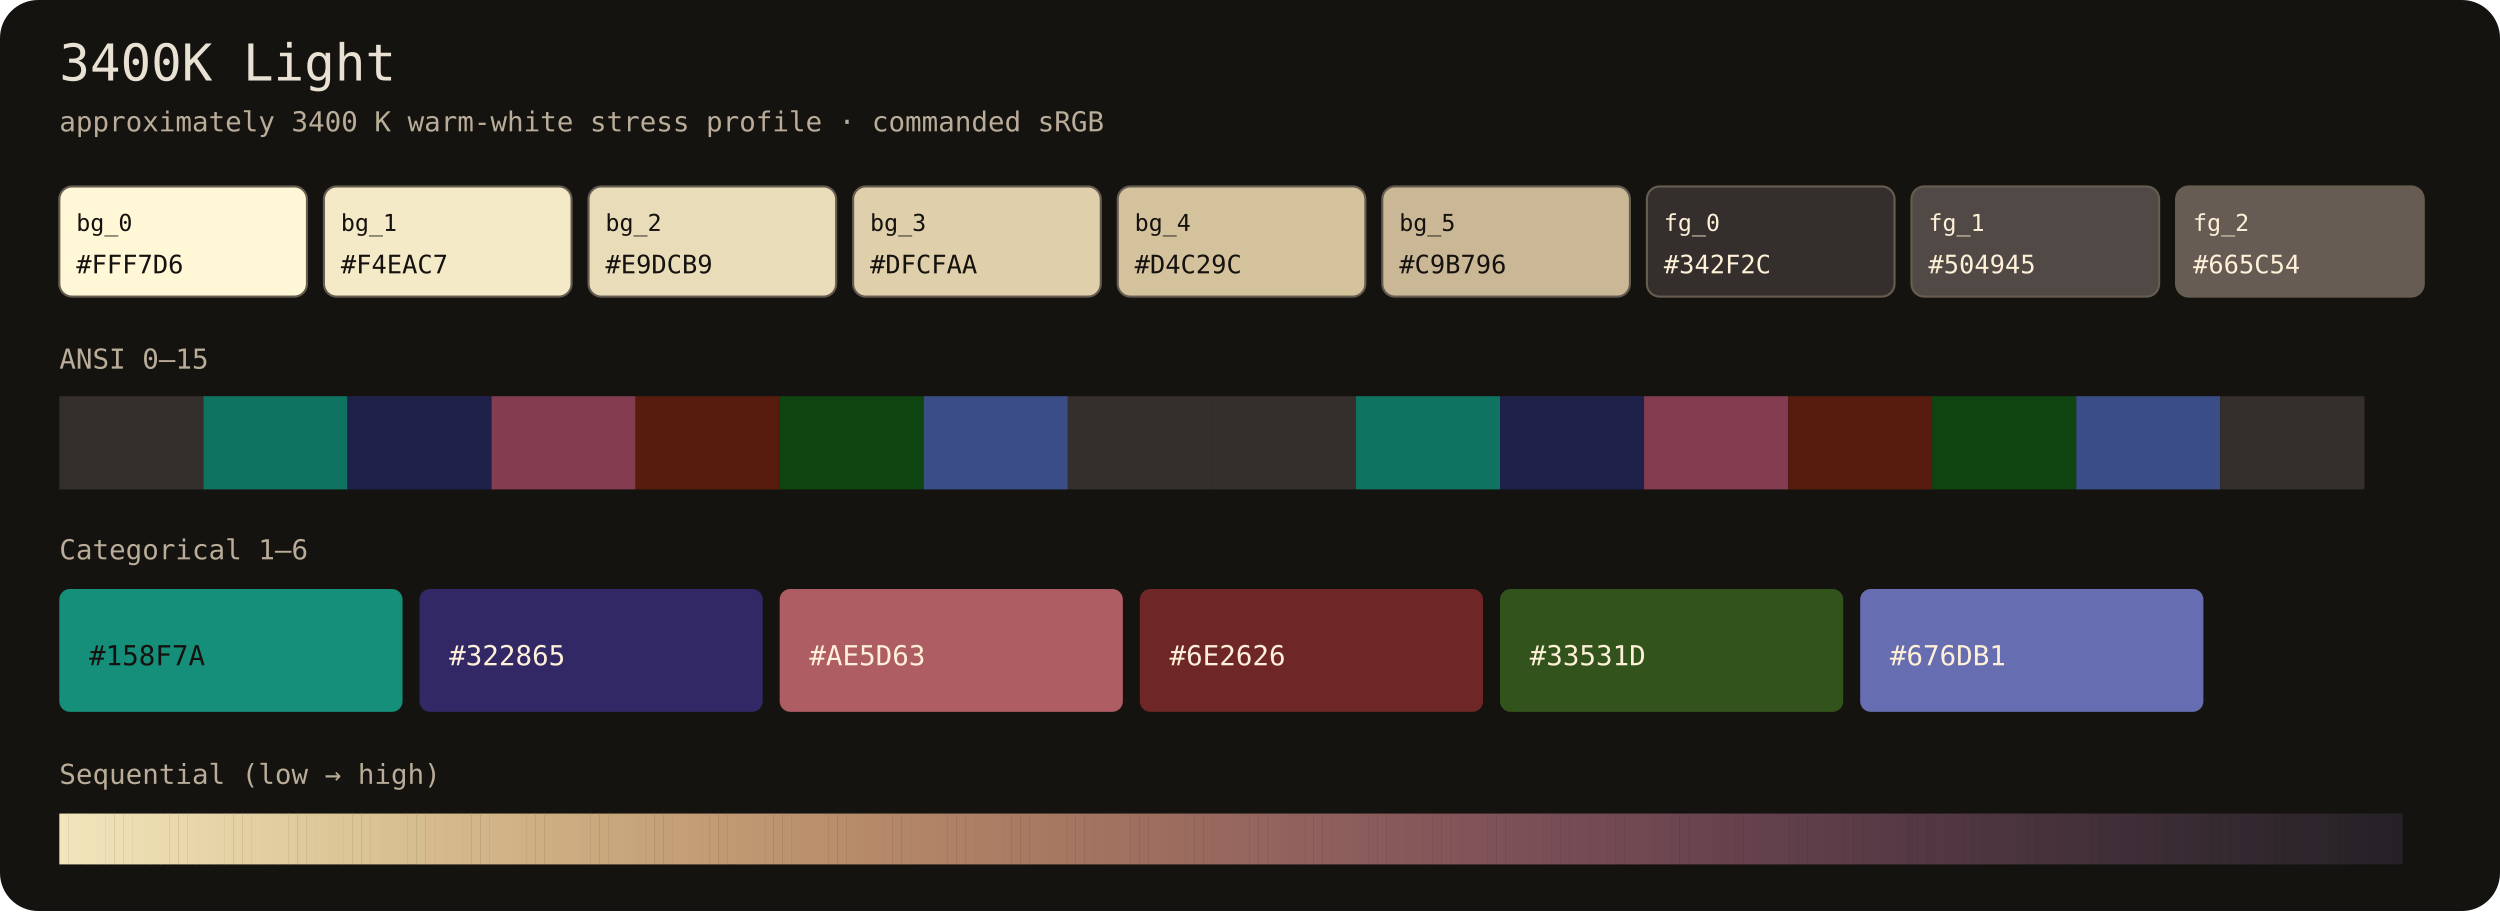
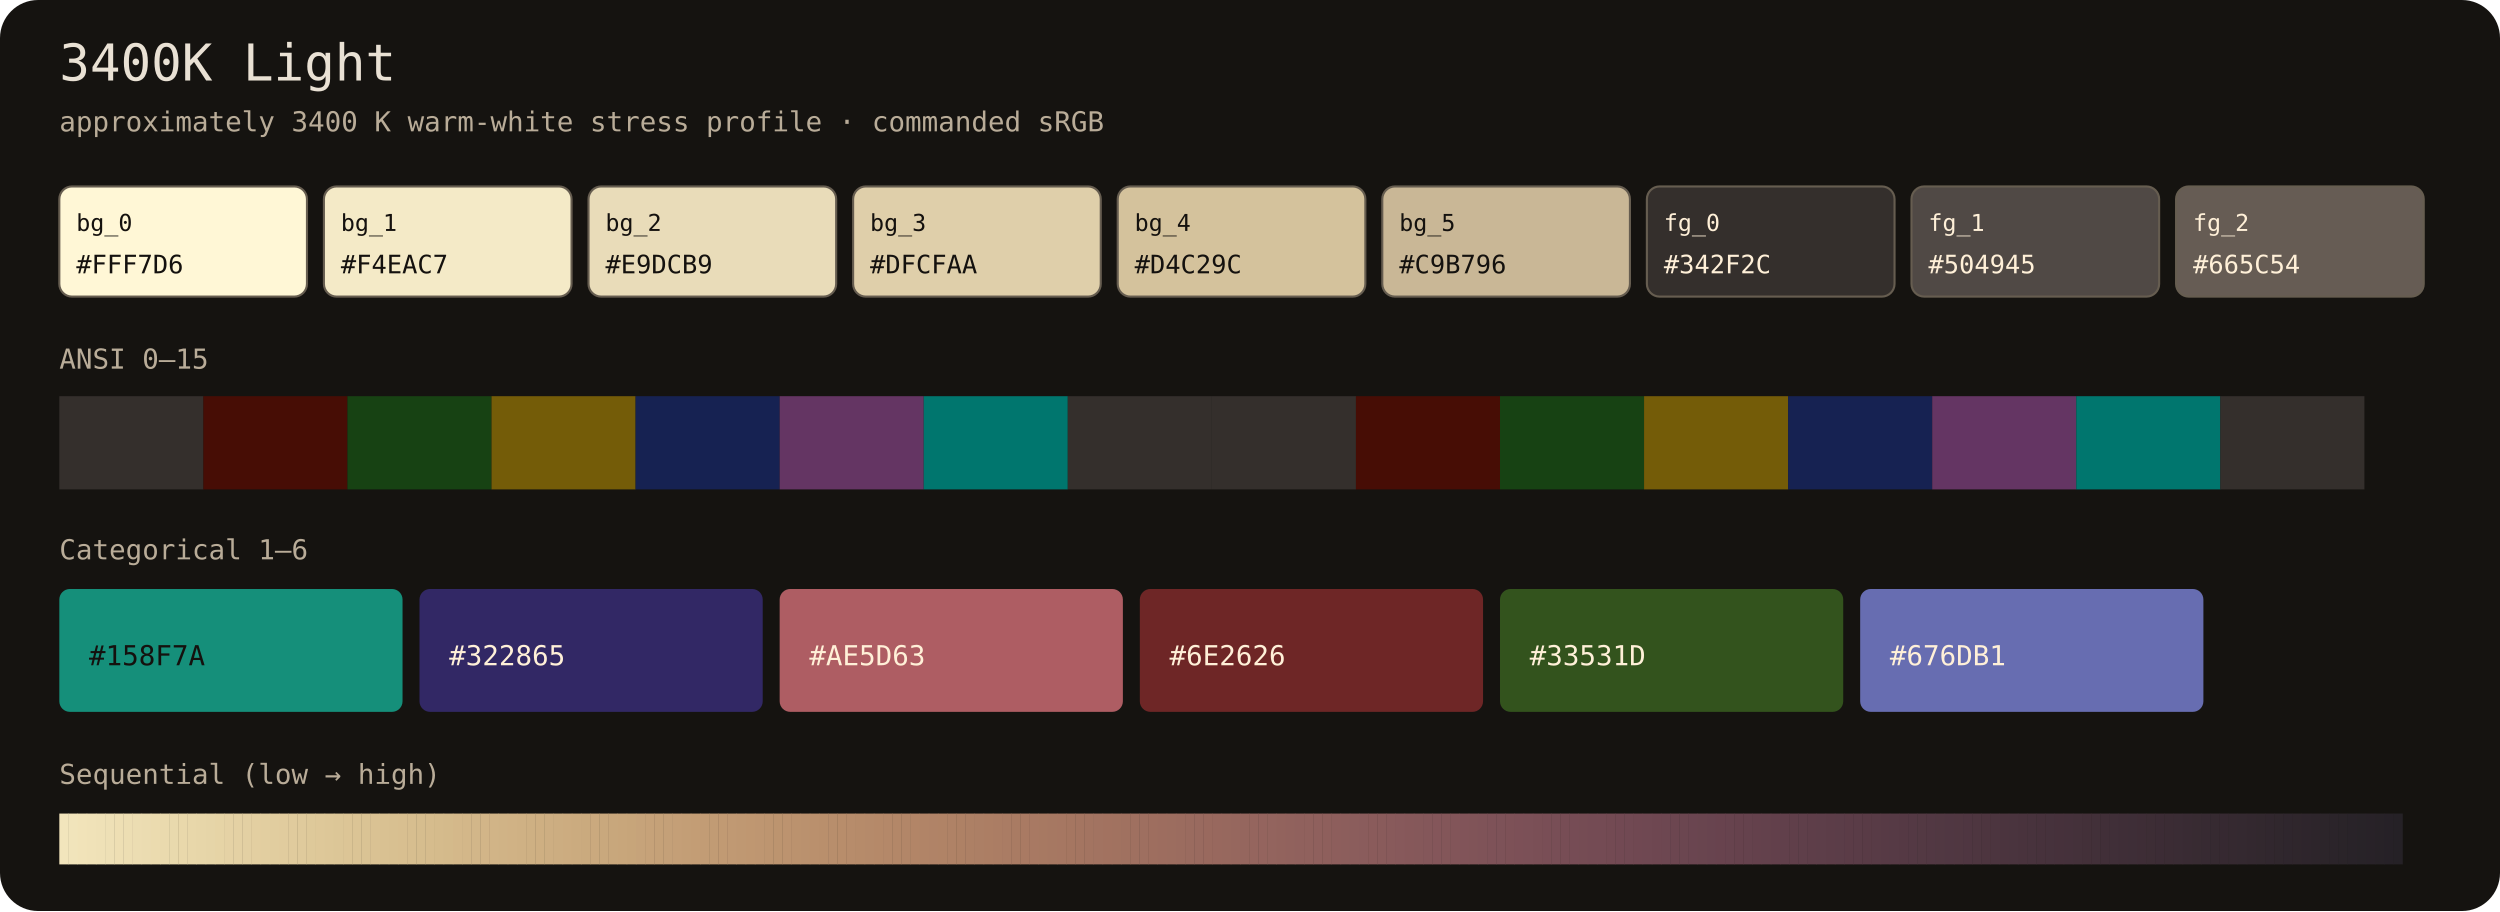
<svg xmlns="http://www.w3.org/2000/svg" width="1180" height="430" viewBox="0 0 1180 430">
  <rect width="100%" height="100%" rx="18" fill="#151310" />
  <text x="28" y="38" fill="#E9E1D4" font-size="24" font-family="ui-monospace, SFMono-Regular, Menlo, monospace">3400K Light</text>
  <text x="28" y="62" fill="#B9AC98" font-size="13" font-family="ui-monospace, SFMono-Regular, Menlo, monospace">approximately 3400 K warm-white stress profile · commanded sRGB</text>
  <rect x="28.00" y="88" width="116.89" height="52" rx="6" fill="#FFF7D6" stroke="#665D50" />
  <text x="36" y="109" fill="#14110E" font-size="11" font-family="ui-monospace, SFMono-Regular, Menlo, monospace">bg_0</text>
  <text x="36" y="129" fill="#14110E" font-size="12" font-family="ui-monospace, SFMono-Regular, Menlo, monospace">#FFF7D6</text>
  <rect x="152.89" y="88" width="116.89" height="52" rx="6" fill="#F4EAC7" stroke="#665D50" />
  <text x="160.889" y="109" fill="#14110E" font-size="11" font-family="ui-monospace, SFMono-Regular, Menlo, monospace">bg_1</text>
  <text x="160.889" y="129" fill="#14110E" font-size="12" font-family="ui-monospace, SFMono-Regular, Menlo, monospace">#F4EAC7</text>
  <rect x="277.78" y="88" width="116.89" height="52" rx="6" fill="#E9DCB9" stroke="#665D50" />
  <text x="285.778" y="109" fill="#14110E" font-size="11" font-family="ui-monospace, SFMono-Regular, Menlo, monospace">bg_2</text>
  <text x="285.778" y="129" fill="#14110E" font-size="12" font-family="ui-monospace, SFMono-Regular, Menlo, monospace">#E9DCB9</text>
  <rect x="402.67" y="88" width="116.89" height="52" rx="6" fill="#DFCFAA" stroke="#665D50" />
  <text x="410.667" y="109" fill="#14110E" font-size="11" font-family="ui-monospace, SFMono-Regular, Menlo, monospace">bg_3</text>
  <text x="410.667" y="129" fill="#14110E" font-size="12" font-family="ui-monospace, SFMono-Regular, Menlo, monospace">#DFCFAA</text>
  <rect x="527.56" y="88" width="116.89" height="52" rx="6" fill="#D4C29C" stroke="#665D50" />
  <text x="535.556" y="109" fill="#14110E" font-size="11" font-family="ui-monospace, SFMono-Regular, Menlo, monospace">bg_4</text>
  <text x="535.556" y="129" fill="#14110E" font-size="12" font-family="ui-monospace, SFMono-Regular, Menlo, monospace">#D4C29C</text>
  <rect x="652.44" y="88" width="116.89" height="52" rx="6" fill="#C9B796" stroke="#665D50" />
  <text x="660.444" y="109" fill="#14110E" font-size="11" font-family="ui-monospace, SFMono-Regular, Menlo, monospace">bg_5</text>
  <text x="660.444" y="129" fill="#14110E" font-size="12" font-family="ui-monospace, SFMono-Regular, Menlo, monospace">#C9B796</text>
  <rect x="777.33" y="88" width="116.89" height="52" rx="6" fill="#342F2C" stroke="#665D50" />
  <text x="785.333" y="109" fill="#FFF0D8" font-size="11" font-family="ui-monospace, SFMono-Regular, Menlo, monospace">fg_0</text>
  <text x="785.333" y="129" fill="#FFF0D8" font-size="12" font-family="ui-monospace, SFMono-Regular, Menlo, monospace">#342F2C</text>
  <rect x="902.22" y="88" width="116.89" height="52" rx="6" fill="#504945" stroke="#665D50" />
  <text x="910.222" y="109" fill="#FFF0D8" font-size="11" font-family="ui-monospace, SFMono-Regular, Menlo, monospace">fg_1</text>
  <text x="910.222" y="129" fill="#FFF0D8" font-size="12" font-family="ui-monospace, SFMono-Regular, Menlo, monospace">#504945</text>
  <rect x="1027.11" y="88" width="116.89" height="52" rx="6" fill="#665C54" stroke="#665D50" />
  <text x="1035.111" y="109" fill="#FFF0D8" font-size="11" font-family="ui-monospace, SFMono-Regular, Menlo, monospace">fg_2</text>
  <text x="1035.111" y="129" fill="#FFF0D8" font-size="12" font-family="ui-monospace, SFMono-Regular, Menlo, monospace">#665C54</text>
  <text x="28" y="174" fill="#B9AC98" font-size="13" font-family="ui-monospace, SFMono-Regular, Menlo, monospace">ANSI 0–15</text>
  <rect x="28" y="187" width="68" height="44" fill="#342F2C" />
-   <rect x="96" y="187" width="68" height="44" fill="#0E7361" />
-   <rect x="164" y="187" width="68" height="44" fill="#20214A" />
-   <rect x="232" y="187" width="68" height="44" fill="#833C50" />
-   <rect x="300" y="187" width="68" height="44" fill="#571C0D" />
-   <rect x="368" y="187" width="68" height="44" fill="#0F4510" />
-   <rect x="436" y="187" width="68" height="44" fill="#3B4D87" />
+   <rect x="96" y="187" width="68" height="44" fill="#470D05" />
+   <rect x="164" y="187" width="68" height="44" fill="#174213" />
+   <rect x="232" y="187" width="68" height="44" fill="#745C08" />
+   <rect x="300" y="187" width="68" height="44" fill="#162252" />
+   <rect x="368" y="187" width="68" height="44" fill="#643563" />
+   <rect x="436" y="187" width="68" height="44" fill="#00766E" />
  <rect x="504" y="187" width="68" height="44" fill="#342F2C" />
  <rect x="572" y="187" width="68" height="44" fill="#342F2C" />
-   <rect x="640" y="187" width="68" height="44" fill="#0E7361" />
-   <rect x="708" y="187" width="68" height="44" fill="#20214A" />
-   <rect x="776" y="187" width="68" height="44" fill="#833C50" />
-   <rect x="844" y="187" width="68" height="44" fill="#571C0D" />
-   <rect x="912" y="187" width="68" height="44" fill="#0F4510" />
-   <rect x="980" y="187" width="68" height="44" fill="#3B4D87" />
+   <rect x="640" y="187" width="68" height="44" fill="#470D05" />
+   <rect x="708" y="187" width="68" height="44" fill="#174213" />
+   <rect x="776" y="187" width="68" height="44" fill="#745C08" />
+   <rect x="844" y="187" width="68" height="44" fill="#162252" />
+   <rect x="912" y="187" width="68" height="44" fill="#643563" />
+   <rect x="980" y="187" width="68" height="44" fill="#00766E" />
  <rect x="1048" y="187" width="68" height="44" fill="#342F2C" />
  <text x="28" y="264" fill="#B9AC98" font-size="13" font-family="ui-monospace, SFMono-Regular, Menlo, monospace">Categorical 1–6</text>
  <rect x="28" y="278" width="162" height="58" rx="5" fill="#158F7A" />
  <text x="42" y="314" fill="#14110E" font-size="13" font-family="ui-monospace, SFMono-Regular, Menlo, monospace">#158F7A</text>
  <rect x="198" y="278" width="162" height="58" rx="5" fill="#322865" />
  <text x="212" y="314" fill="#FFF0D8" font-size="13" font-family="ui-monospace, SFMono-Regular, Menlo, monospace">#322865</text>
  <rect x="368" y="278" width="162" height="58" rx="5" fill="#AE5D63" />
  <text x="382" y="314" fill="#FFF0D8" font-size="13" font-family="ui-monospace, SFMono-Regular, Menlo, monospace">#AE5D63</text>
  <rect x="538" y="278" width="162" height="58" rx="5" fill="#6E2626" />
  <text x="552" y="314" fill="#FFF0D8" font-size="13" font-family="ui-monospace, SFMono-Regular, Menlo, monospace">#6E2626</text>
  <rect x="708" y="278" width="162" height="58" rx="5" fill="#33531D" />
  <text x="722" y="314" fill="#FFF0D8" font-size="13" font-family="ui-monospace, SFMono-Regular, Menlo, monospace">#33531D</text>
  <rect x="878" y="278" width="162" height="58" rx="5" fill="#676DB1" />
  <text x="892" y="314" fill="#FFF0D8" font-size="13" font-family="ui-monospace, SFMono-Regular, Menlo, monospace">#676DB1</text>
  <text x="28" y="370" fill="#B9AC98" font-size="13" font-family="ui-monospace, SFMono-Regular, Menlo, monospace">Sequential (low → high)</text>
  <rect x="28.00" y="384" width="4.5" height="24" fill="#F2E5BC" />
  <rect x="32.32" y="384" width="4.5" height="24" fill="#F1E4BB" />
  <rect x="36.64" y="384" width="4.5" height="24" fill="#F1E3B9" />
  <rect x="40.96" y="384" width="4.5" height="24" fill="#F0E2B8" />
  <rect x="45.28" y="384" width="4.5" height="24" fill="#EFE1B7" />
  <rect x="49.60" y="384" width="4.5" height="24" fill="#EEE0B6" />
  <rect x="53.92" y="384" width="4.5" height="24" fill="#EEDFB4" />
  <rect x="58.24" y="384" width="4.5" height="24" fill="#EDDEB3" />
  <rect x="62.56" y="384" width="4.5" height="24" fill="#ECDDB2" />
  <rect x="66.88" y="384" width="4.5" height="24" fill="#EBDCB1" />
  <rect x="71.20" y="384" width="4.5" height="24" fill="#EBDBAF" />
  <rect x="75.52" y="384" width="4.5" height="24" fill="#EADAAE" />
  <rect x="79.84" y="384" width="4.5" height="24" fill="#E9D9AD" />
  <rect x="84.16" y="384" width="4.5" height="24" fill="#E9D8AB" />
  <rect x="88.48" y="384" width="4.5" height="24" fill="#E8D7AA" />
  <rect x="92.80" y="384" width="4.5" height="24" fill="#E7D6A9" />
  <rect x="97.12" y="384" width="4.5" height="24" fill="#E6D5A8" />
  <rect x="101.44" y="384" width="4.5" height="24" fill="#E6D4A6" />
  <rect x="105.76" y="384" width="4.5" height="24" fill="#E5D2A5" />
  <rect x="110.08" y="384" width="4.5" height="24" fill="#E4D1A4" />
  <rect x="114.40" y="384" width="4.5" height="24" fill="#E3D0A3" />
  <rect x="118.72" y="384" width="4.5" height="24" fill="#E3CFA1" />
  <rect x="123.04" y="384" width="4.5" height="24" fill="#E2CEA0" />
  <rect x="127.36" y="384" width="4.5" height="24" fill="#E1CD9F" />
  <rect x="131.68" y="384" width="4.5" height="24" fill="#E1CC9E" />
  <rect x="136.00" y="384" width="4.5" height="24" fill="#E0CB9D" />
  <rect x="140.32" y="384" width="4.5" height="24" fill="#DFCA9C" />
  <rect x="144.64" y="384" width="4.5" height="24" fill="#DEC99A" />
  <rect x="148.96" y="384" width="4.5" height="24" fill="#DEC899" />
  <rect x="153.28" y="384" width="4.5" height="24" fill="#DDC798" />
  <rect x="157.60" y="384" width="4.5" height="24" fill="#DCC697" />
  <rect x="161.92" y="384" width="4.5" height="24" fill="#DCC596" />
  <rect x="166.24" y="384" width="4.5" height="24" fill="#DBC495" />
  <rect x="170.56" y="384" width="4.5" height="24" fill="#DAC394" />
  <rect x="174.88" y="384" width="4.5" height="24" fill="#DAC293" />
  <rect x="179.20" y="384" width="4.5" height="24" fill="#D9C192" />
  <rect x="183.52" y="384" width="4.5" height="24" fill="#D8C091" />
  <rect x="187.84" y="384" width="4.5" height="24" fill="#D8BF90" />
  <rect x="192.16" y="384" width="4.5" height="24" fill="#D7BE8F" />
  <rect x="196.48" y="384" width="4.5" height="24" fill="#D6BD8E" />
  <rect x="200.80" y="384" width="4.5" height="24" fill="#D6BC8D" />
  <rect x="205.12" y="384" width="4.5" height="24" fill="#D5BB8C" />
  <rect x="209.44" y="384" width="4.5" height="24" fill="#D4BA8B" />
  <rect x="213.76" y="384" width="4.5" height="24" fill="#D4B88A" />
  <rect x="218.08" y="384" width="4.5" height="24" fill="#D3B789" />
  <rect x="222.40" y="384" width="4.5" height="24" fill="#D2B689" />
  <rect x="226.72" y="384" width="4.5" height="24" fill="#D2B588" />
  <rect x="231.04" y="384" width="4.5" height="24" fill="#D1B487" />
  <rect x="235.36" y="384" width="4.5" height="24" fill="#D0B386" />
  <rect x="239.68" y="384" width="4.5" height="24" fill="#D0B285" />
  <rect x="244.00" y="384" width="4.5" height="24" fill="#CFB184" />
  <rect x="248.32" y="384" width="4.5" height="24" fill="#CEB083" />
  <rect x="252.64" y="384" width="4.5" height="24" fill="#CEAF82" />
  <rect x="256.96" y="384" width="4.5" height="24" fill="#CDAE82" />
  <rect x="261.28" y="384" width="4.5" height="24" fill="#CCAD81" />
  <rect x="265.60" y="384" width="4.5" height="24" fill="#CCAC80" />
  <rect x="269.92" y="384" width="4.5" height="24" fill="#CBAB7F" />
  <rect x="274.24" y="384" width="4.5" height="24" fill="#CAAA7E" />
  <rect x="278.56" y="384" width="4.5" height="24" fill="#CAA97E" />
  <rect x="282.88" y="384" width="4.5" height="24" fill="#C9A87D" />
  <rect x="287.20" y="384" width="4.5" height="24" fill="#C8A77C" />
  <rect x="291.52" y="384" width="4.5" height="24" fill="#C8A67B" />
  <rect x="295.84" y="384" width="4.5" height="24" fill="#C7A57A" />
  <rect x="300.16" y="384" width="4.5" height="24" fill="#C6A37A" />
  <rect x="304.48" y="384" width="4.5" height="24" fill="#C6A279" />
  <rect x="308.80" y="384" width="4.5" height="24" fill="#C5A178" />
  <rect x="313.12" y="384" width="4.5" height="24" fill="#C4A078" />
  <rect x="317.44" y="384" width="4.5" height="24" fill="#C49F77" />
  <rect x="321.76" y="384" width="4.5" height="24" fill="#C39E76" />
  <rect x="326.08" y="384" width="4.5" height="24" fill="#C39D75" />
  <rect x="330.40" y="384" width="4.5" height="24" fill="#C29C75" />
  <rect x="334.72" y="384" width="4.5" height="24" fill="#C19B74" />
  <rect x="339.04" y="384" width="4.5" height="24" fill="#C19A73" />
  <rect x="343.36" y="384" width="4.5" height="24" fill="#C09973" />
  <rect x="347.68" y="384" width="4.5" height="24" fill="#BF9872" />
  <rect x="352.00" y="384" width="4.5" height="24" fill="#BF9771" />
  <rect x="356.32" y="384" width="4.5" height="24" fill="#BE9671" />
  <rect x="360.64" y="384" width="4.5" height="24" fill="#BD9570" />
  <rect x="364.96" y="384" width="4.5" height="24" fill="#BC946F" />
  <rect x="369.28" y="384" width="4.5" height="24" fill="#BC936F" />
  <rect x="373.60" y="384" width="4.5" height="24" fill="#BB926E" />
  <rect x="377.92" y="384" width="4.5" height="24" fill="#BA916E" />
  <rect x="382.24" y="384" width="4.5" height="24" fill="#BA906D" />
  <rect x="386.56" y="384" width="4.5" height="24" fill="#B98F6C" />
  <rect x="390.88" y="384" width="4.5" height="24" fill="#B88E6C" />
  <rect x="395.20" y="384" width="4.5" height="24" fill="#B88D6B" />
  <rect x="399.52" y="384" width="4.5" height="24" fill="#B78C6B" />
  <rect x="403.84" y="384" width="4.5" height="24" fill="#B68B6A" />
  <rect x="408.16" y="384" width="4.5" height="24" fill="#B58A6A" />
  <rect x="412.48" y="384" width="4.5" height="24" fill="#B58969" />
  <rect x="416.80" y="384" width="4.5" height="24" fill="#B48869" />
  <rect x="421.12" y="384" width="4.5" height="24" fill="#B38768" />
  <rect x="425.44" y="384" width="4.5" height="24" fill="#B28668" />
  <rect x="429.76" y="384" width="4.5" height="24" fill="#B28567" />
  <rect x="434.08" y="384" width="4.5" height="24" fill="#B18467" />
  <rect x="438.40" y="384" width="4.5" height="24" fill="#B08367" />
  <rect x="442.72" y="384" width="4.5" height="24" fill="#B08366" />
  <rect x="447.04" y="384" width="4.5" height="24" fill="#AF8266" />
  <rect x="451.36" y="384" width="4.5" height="24" fill="#AE8165" />
  <rect x="455.68" y="384" width="4.5" height="24" fill="#AD8065" />
  <rect x="460.00" y="384" width="4.5" height="24" fill="#AC7F65" />
  <rect x="464.32" y="384" width="4.5" height="24" fill="#AC7E64" />
  <rect x="468.64" y="384" width="4.5" height="24" fill="#AB7D64" />
  <rect x="472.96" y="384" width="4.5" height="24" fill="#AA7C64" />
  <rect x="477.28" y="384" width="4.5" height="24" fill="#A97B63" />
  <rect x="481.60" y="384" width="4.5" height="24" fill="#A97A63" />
  <rect x="485.92" y="384" width="4.5" height="24" fill="#A87963" />
  <rect x="490.24" y="384" width="4.5" height="24" fill="#A77962" />
  <rect x="494.56" y="384" width="4.5" height="24" fill="#A67862" />
  <rect x="498.88" y="384" width="4.5" height="24" fill="#A67762" />
  <rect x="503.20" y="384" width="4.5" height="24" fill="#A57661" />
  <rect x="507.52" y="384" width="4.5" height="24" fill="#A47561" />
  <rect x="511.84" y="384" width="4.5" height="24" fill="#A37461" />
  <rect x="516.16" y="384" width="4.5" height="24" fill="#A27361" />
  <rect x="520.48" y="384" width="4.5" height="24" fill="#A27260" />
  <rect x="524.80" y="384" width="4.5" height="24" fill="#A17260" />
  <rect x="529.12" y="384" width="4.5" height="24" fill="#A07160" />
  <rect x="533.44" y="384" width="4.5" height="24" fill="#9F7060" />
  <rect x="537.76" y="384" width="4.5" height="24" fill="#9E6F60" />
  <rect x="542.08" y="384" width="4.5" height="24" fill="#9E6E5F" />
  <rect x="546.40" y="384" width="4.5" height="24" fill="#9D6D5F" />
  <rect x="550.72" y="384" width="4.5" height="24" fill="#9C6D5F" />
  <rect x="555.04" y="384" width="4.5" height="24" fill="#9B6C5F" />
  <rect x="559.36" y="384" width="4.5" height="24" fill="#9A6B5F" />
  <rect x="563.68" y="384" width="4.5" height="24" fill="#996A5F" />
  <rect x="568.00" y="384" width="4.5" height="24" fill="#99695E" />
  <rect x="572.32" y="384" width="4.5" height="24" fill="#98685E" />
  <rect x="576.64" y="384" width="4.5" height="24" fill="#97685E" />
  <rect x="580.96" y="384" width="4.5" height="24" fill="#96675E" />
  <rect x="585.28" y="384" width="4.5" height="24" fill="#95665E" />
  <rect x="589.60" y="384" width="4.5" height="24" fill="#95655E" />
  <rect x="593.92" y="384" width="4.5" height="24" fill="#94645E" />
  <rect x="598.24" y="384" width="4.5" height="24" fill="#93645E" />
  <rect x="602.56" y="384" width="4.5" height="24" fill="#92635D" />
  <rect x="606.88" y="384" width="4.5" height="24" fill="#91625D" />
  <rect x="611.20" y="384" width="4.5" height="24" fill="#90615D" />
  <rect x="615.52" y="384" width="4.5" height="24" fill="#90615D" />
  <rect x="619.84" y="384" width="4.5" height="24" fill="#8F605D" />
  <rect x="624.16" y="384" width="4.5" height="24" fill="#8E5F5C" />
  <rect x="628.48" y="384" width="4.5" height="24" fill="#8D5E5C" />
  <rect x="632.80" y="384" width="4.5" height="24" fill="#8C5E5C" />
  <rect x="637.12" y="384" width="4.5" height="24" fill="#8B5D5C" />
  <rect x="641.44" y="384" width="4.5" height="24" fill="#8A5C5C" />
  <rect x="645.76" y="384" width="4.5" height="24" fill="#8A5B5B" />
  <rect x="650.08" y="384" width="4.5" height="24" fill="#895B5B" />
  <rect x="654.40" y="384" width="4.5" height="24" fill="#885A5B" />
  <rect x="658.72" y="384" width="4.5" height="24" fill="#87595B" />
  <rect x="663.04" y="384" width="4.5" height="24" fill="#86585A" />
  <rect x="667.36" y="384" width="4.5" height="24" fill="#85585A" />
  <rect x="671.68" y="384" width="4.5" height="24" fill="#84575A" />
  <rect x="676.00" y="384" width="4.5" height="24" fill="#84565A" />
  <rect x="680.32" y="384" width="4.5" height="24" fill="#835659" />
  <rect x="684.64" y="384" width="4.5" height="24" fill="#825559" />
  <rect x="688.96" y="384" width="4.5" height="24" fill="#815459" />
  <rect x="693.28" y="384" width="4.5" height="24" fill="#805458" />
  <rect x="697.60" y="384" width="4.5" height="24" fill="#7F5358" />
  <rect x="701.92" y="384" width="4.5" height="24" fill="#7E5258" />
  <rect x="706.24" y="384" width="4.5" height="24" fill="#7D5258" />
  <rect x="710.56" y="384" width="4.5" height="24" fill="#7D5157" />
  <rect x="714.88" y="384" width="4.5" height="24" fill="#7C5057" />
  <rect x="719.20" y="384" width="4.5" height="24" fill="#7B5057" />
  <rect x="723.52" y="384" width="4.5" height="24" fill="#7A4F56" />
  <rect x="727.84" y="384" width="4.5" height="24" fill="#794E56" />
  <rect x="732.16" y="384" width="4.5" height="24" fill="#784E56" />
  <rect x="736.48" y="384" width="4.5" height="24" fill="#774D55" />
  <rect x="740.80" y="384" width="4.5" height="24" fill="#764C55" />
  <rect x="745.12" y="384" width="4.5" height="24" fill="#754C54" />
  <rect x="749.44" y="384" width="4.5" height="24" fill="#744B54" />
  <rect x="753.76" y="384" width="4.5" height="24" fill="#744B54" />
  <rect x="758.08" y="384" width="4.5" height="24" fill="#734A53" />
  <rect x="762.40" y="384" width="4.5" height="24" fill="#724953" />
  <rect x="766.72" y="384" width="4.5" height="24" fill="#714953" />
  <rect x="771.04" y="384" width="4.5" height="24" fill="#704852" />
  <rect x="775.36" y="384" width="4.5" height="24" fill="#6F4852" />
  <rect x="779.68" y="384" width="4.5" height="24" fill="#6E4751" />
  <rect x="784.00" y="384" width="4.5" height="24" fill="#6D4751" />
  <rect x="788.32" y="384" width="4.5" height="24" fill="#6C4650" />
  <rect x="792.64" y="384" width="4.5" height="24" fill="#6B4650" />
  <rect x="796.96" y="384" width="4.5" height="24" fill="#6A4550" />
  <rect x="801.28" y="384" width="4.5" height="24" fill="#69454F" />
  <rect x="805.60" y="384" width="4.5" height="24" fill="#68444F" />
  <rect x="809.92" y="384" width="4.5" height="24" fill="#68434E" />
  <rect x="814.24" y="384" width="4.5" height="24" fill="#67434E" />
  <rect x="818.56" y="384" width="4.5" height="24" fill="#66424D" />
  <rect x="822.88" y="384" width="4.5" height="24" fill="#65424D" />
  <rect x="827.20" y="384" width="4.5" height="24" fill="#64414C" />
  <rect x="831.52" y="384" width="4.5" height="24" fill="#63414C" />
  <rect x="835.84" y="384" width="4.5" height="24" fill="#62404B" />
  <rect x="840.16" y="384" width="4.5" height="24" fill="#61404B" />
  <rect x="844.48" y="384" width="4.5" height="24" fill="#603F4A" />
  <rect x="848.80" y="384" width="4.5" height="24" fill="#5F3F4A" />
  <rect x="853.12" y="384" width="4.5" height="24" fill="#5E3E49" />
  <rect x="857.44" y="384" width="4.5" height="24" fill="#5D3E49" />
  <rect x="861.76" y="384" width="4.5" height="24" fill="#5C3D48" />
  <rect x="866.08" y="384" width="4.5" height="24" fill="#5B3D48" />
  <rect x="870.40" y="384" width="4.5" height="24" fill="#5B3C47" />
  <rect x="874.72" y="384" width="4.5" height="24" fill="#5A3C47" />
  <rect x="879.04" y="384" width="4.5" height="24" fill="#593B46" />
  <rect x="883.36" y="384" width="4.5" height="24" fill="#583B46" />
  <rect x="887.68" y="384" width="4.5" height="24" fill="#573A45" />
  <rect x="892.00" y="384" width="4.5" height="24" fill="#563A45" />
  <rect x="896.32" y="384" width="4.5" height="24" fill="#553944" />
  <rect x="900.64" y="384" width="4.5" height="24" fill="#543944" />
  <rect x="904.96" y="384" width="4.5" height="24" fill="#533943" />
  <rect x="909.28" y="384" width="4.5" height="24" fill="#523843" />
  <rect x="913.60" y="384" width="4.5" height="24" fill="#513842" />
  <rect x="917.92" y="384" width="4.5" height="24" fill="#503742" />
  <rect x="922.24" y="384" width="4.5" height="24" fill="#503741" />
  <rect x="926.56" y="384" width="4.5" height="24" fill="#4F3641" />
  <rect x="930.88" y="384" width="4.5" height="24" fill="#4E3640" />
  <rect x="935.20" y="384" width="4.5" height="24" fill="#4D353F" />
  <rect x="939.52" y="384" width="4.5" height="24" fill="#4C353F" />
  <rect x="943.84" y="384" width="4.5" height="24" fill="#4B343E" />
  <rect x="948.16" y="384" width="4.5" height="24" fill="#4A343E" />
  <rect x="952.48" y="384" width="4.5" height="24" fill="#49333D" />
  <rect x="956.80" y="384" width="4.5" height="24" fill="#48333D" />
  <rect x="961.12" y="384" width="4.5" height="24" fill="#47323C" />
  <rect x="965.44" y="384" width="4.5" height="24" fill="#46323C" />
  <rect x="969.76" y="384" width="4.5" height="24" fill="#46313B" />
  <rect x="974.08" y="384" width="4.5" height="24" fill="#45313B" />
  <rect x="978.40" y="384" width="4.5" height="24" fill="#44313A" />
  <rect x="982.72" y="384" width="4.5" height="24" fill="#433039" />
  <rect x="987.04" y="384" width="4.5" height="24" fill="#423039" />
  <rect x="991.36" y="384" width="4.5" height="24" fill="#412F38" />
  <rect x="995.68" y="384" width="4.5" height="24" fill="#402F38" />
  <rect x="1000.00" y="384" width="4.5" height="24" fill="#3F2E37" />
  <rect x="1004.32" y="384" width="4.5" height="24" fill="#3E2E37" />
  <rect x="1008.64" y="384" width="4.5" height="24" fill="#3E2D36" />
  <rect x="1012.96" y="384" width="4.5" height="24" fill="#3D2D35" />
  <rect x="1017.28" y="384" width="4.5" height="24" fill="#3C2C35" />
  <rect x="1021.60" y="384" width="4.5" height="24" fill="#3B2C34" />
  <rect x="1025.92" y="384" width="4.5" height="24" fill="#3A2C34" />
  <rect x="1030.24" y="384" width="4.5" height="24" fill="#392B33" />
  <rect x="1034.56" y="384" width="4.5" height="24" fill="#382B32" />
  <rect x="1038.88" y="384" width="4.5" height="24" fill="#372A32" />
  <rect x="1043.20" y="384" width="4.5" height="24" fill="#362A31" />
  <rect x="1047.52" y="384" width="4.5" height="24" fill="#362931" />
  <rect x="1051.84" y="384" width="4.5" height="24" fill="#352930" />
  <rect x="1056.16" y="384" width="4.5" height="24" fill="#342930" />
  <rect x="1060.48" y="384" width="4.5" height="24" fill="#33282F" />
  <rect x="1064.80" y="384" width="4.5" height="24" fill="#32282E" />
  <rect x="1069.12" y="384" width="4.5" height="24" fill="#31272E" />
  <rect x="1073.44" y="384" width="4.5" height="24" fill="#30272D" />
  <rect x="1077.76" y="384" width="4.5" height="24" fill="#2F262D" />
  <rect x="1082.08" y="384" width="4.5" height="24" fill="#2F262C" />
  <rect x="1086.40" y="384" width="4.5" height="24" fill="#2E252C" />
  <rect x="1090.72" y="384" width="4.5" height="24" fill="#2D252B" />
  <rect x="1095.04" y="384" width="4.5" height="24" fill="#2C252A" />
  <rect x="1099.36" y="384" width="4.5" height="24" fill="#2B242A" />
  <rect x="1103.68" y="384" width="4.5" height="24" fill="#2A2429" />
  <rect x="1108.00" y="384" width="4.5" height="24" fill="#292329" />
  <rect x="1112.32" y="384" width="4.5" height="24" fill="#282328" />
  <rect x="1116.64" y="384" width="4.5" height="24" fill="#282228" />
  <rect x="1120.96" y="384" width="4.5" height="24" fill="#272227" />
  <rect x="1125.28" y="384" width="4.5" height="24" fill="#262127" />
  <rect x="1129.60" y="384" width="4.5" height="24" fill="#252126" />
</svg>
